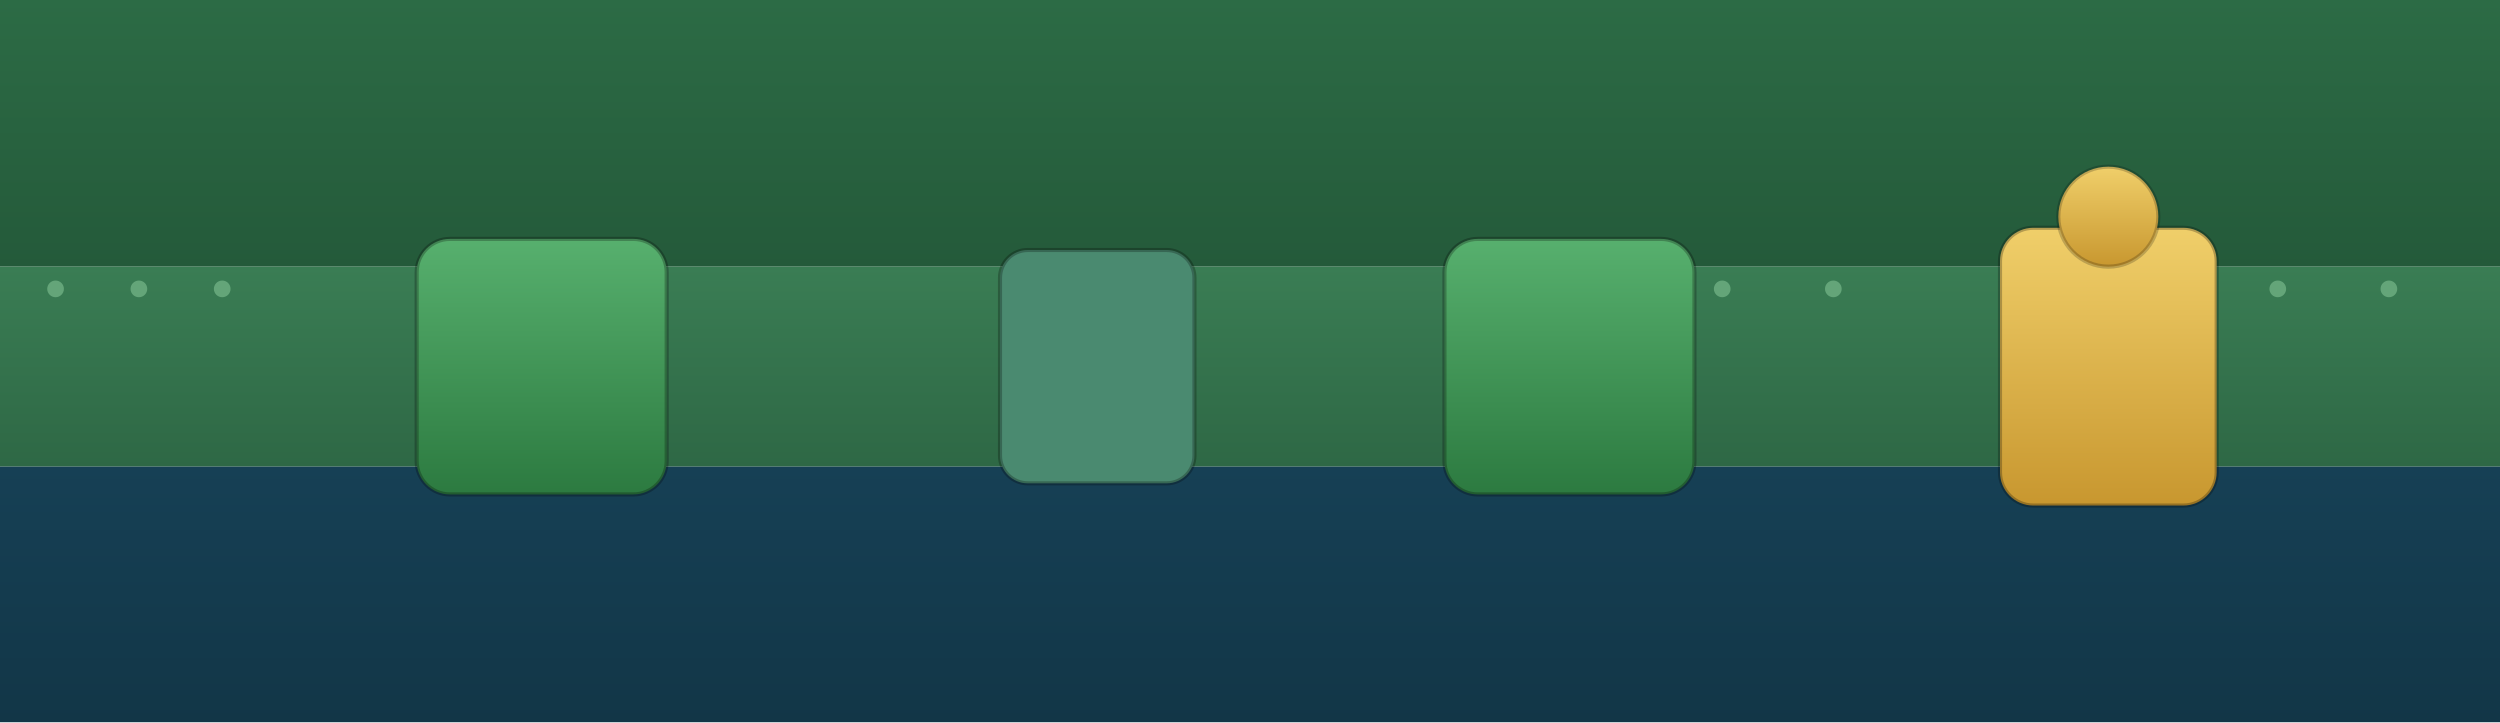
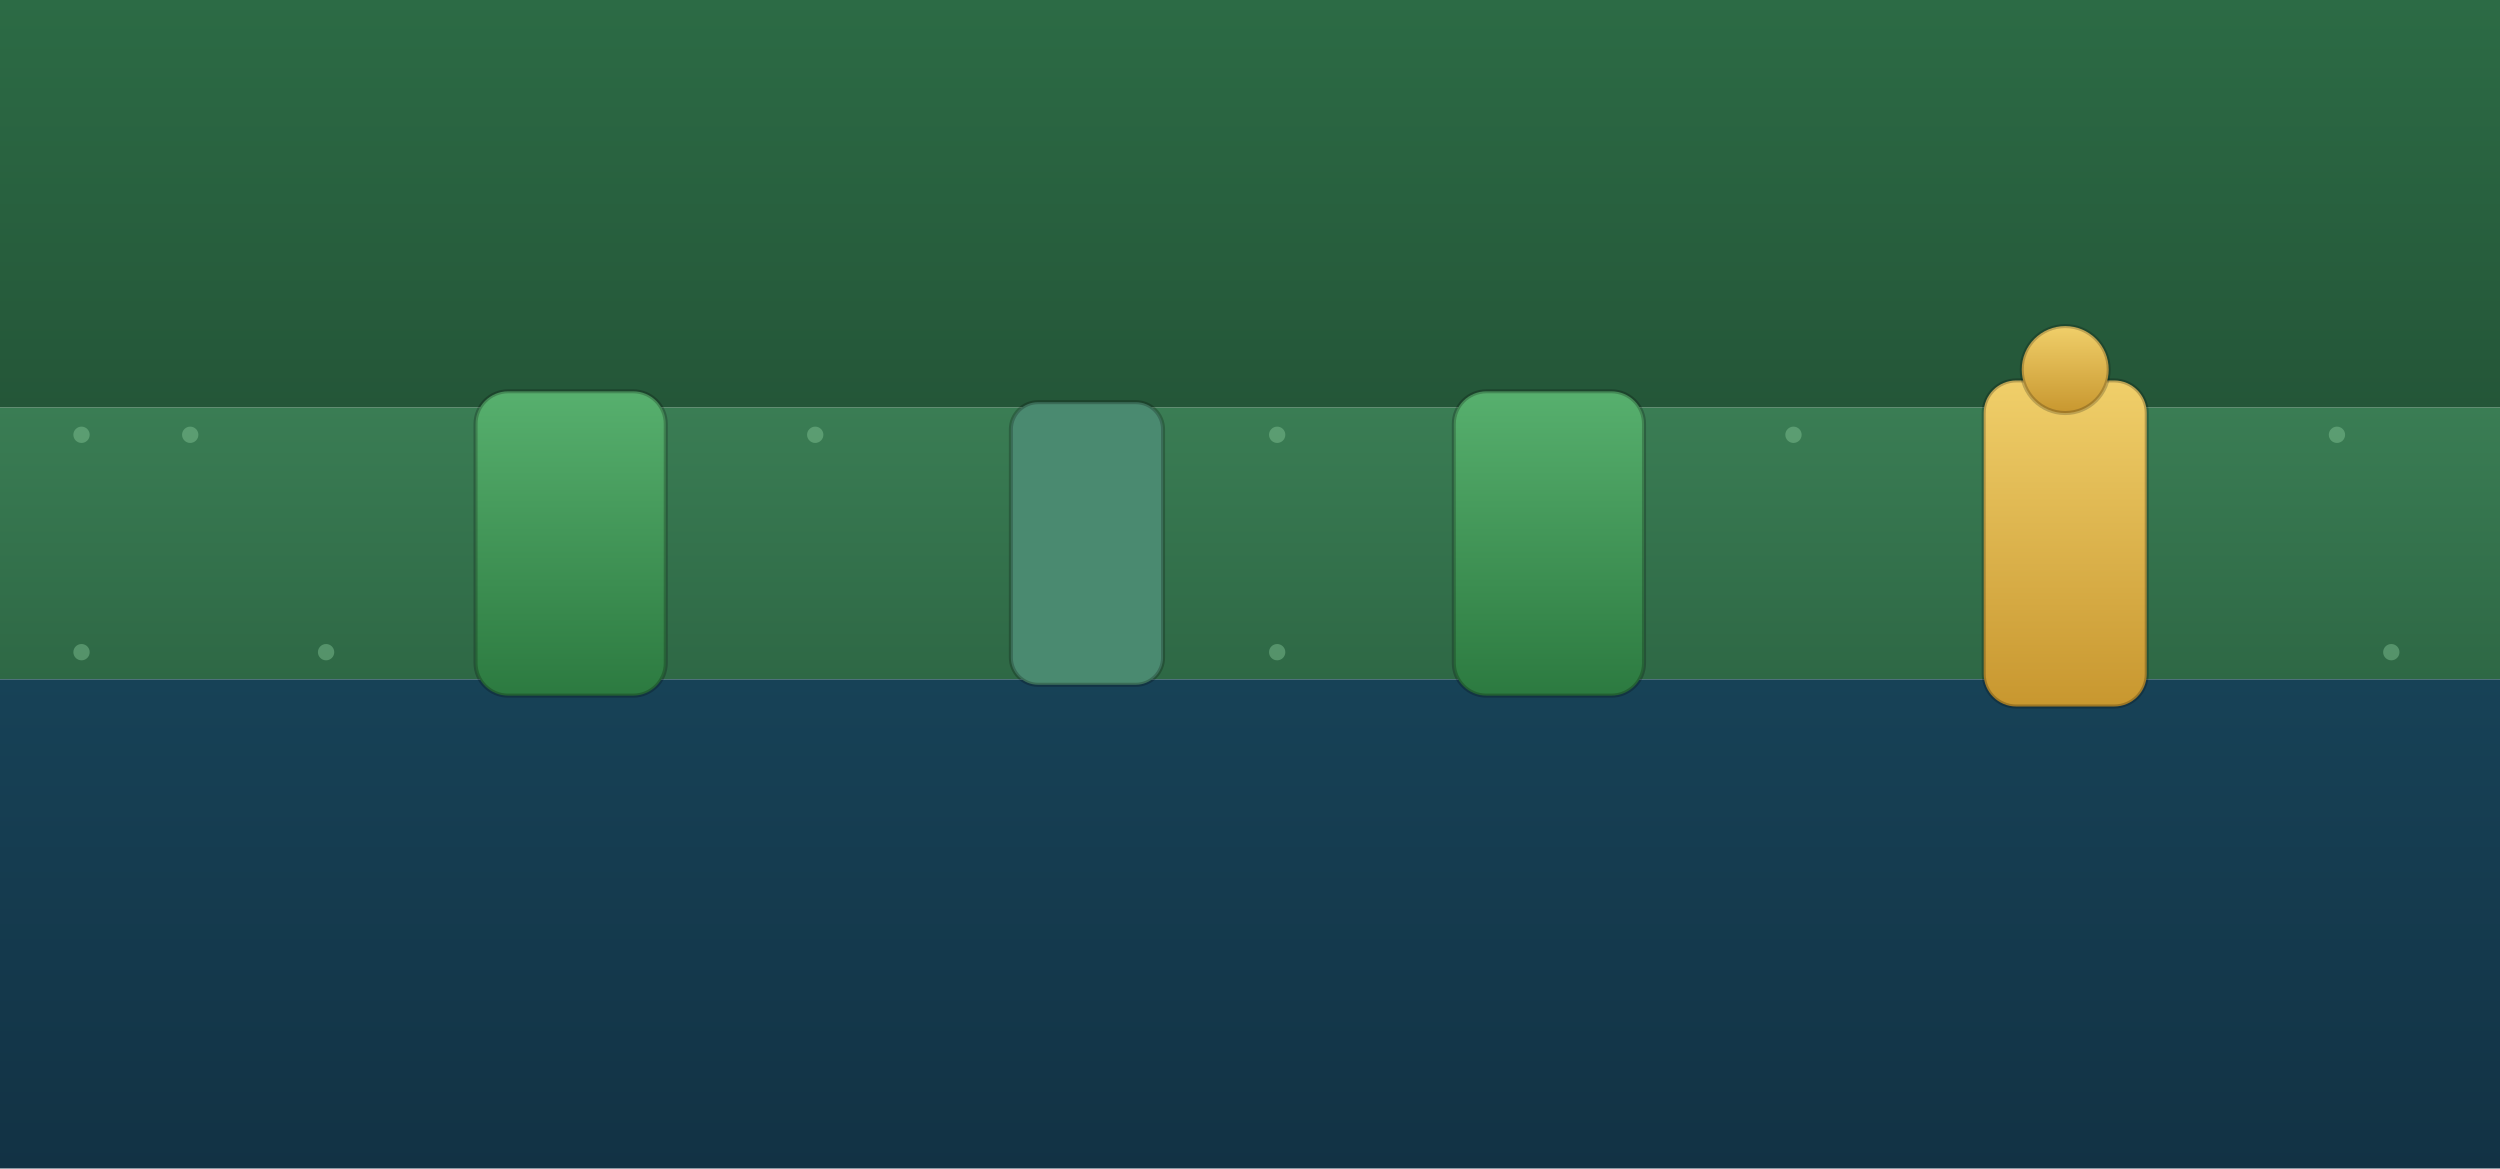
- <svg xmlns="http://www.w3.org/2000/svg" width="900" height="260" viewBox="0 0 900 260">
+ <svg xmlns="http://www.w3.org/2000/svg" width="920" height="430" viewBox="0 0 920 430">
  <defs>
    <linearGradient id="stromaBand" x1="0" y1="0" x2="0" y2="1">
      <stop offset="0%" stop-color="#2c6b45" />
-       <stop offset="100%" stop-color="#245a3a" />
-     </linearGradient>
-     <linearGradient id="lumenBand" x1="0" y1="0" x2="0" y2="1">
-       <stop offset="0%" stop-color="#164055" />
-       <stop offset="100%" stop-color="#123647" />
+       <stop offset="100%" stop-color="#245638" />
    </linearGradient>
    <linearGradient id="memBand" x1="0" y1="0" x2="0" y2="1">
      <stop offset="0%" stop-color="#3a7d54" />
      <stop offset="100%" stop-color="#2e6845" />
+     </linearGradient>
+     <linearGradient id="lumenBand" x1="0" y1="0" x2="0" y2="1">
+       <stop offset="0%" stop-color="#174257" />
+       <stop offset="100%" stop-color="#123244" />
    </linearGradient>
    <linearGradient id="psComplex" x1="0" y1="0" x2="0" y2="1">
      <stop offset="0%" stop-color="#57b06e" />
      <stop offset="100%" stop-color="#2c7a40" />
    </linearGradient>
    <linearGradient id="atpComplex" x1="0" y1="0" x2="0" y2="1">
      <stop offset="0%" stop-color="#f0cf6a" />
      <stop offset="100%" stop-color="#c8972f" />
    </linearGradient>
  </defs>
-   <rect x="0" y="0" width="900" height="96" fill="url(#stromaBand)" />
-   <rect x="0" y="96" width="900" height="72" fill="url(#memBand)" />
-   <rect x="0" y="168" width="900" height="92" fill="url(#lumenBand)" />
-   <g fill="#8fd0a0" opacity="0.5">
-     <g>
-       <circle cx="20" cy="104" r="3" />
-       <circle cx="50" cy="104" r="3" />
-       <circle cx="80" cy="104" r="3" />
-       <circle cx="620" cy="104" r="3" />
-       <circle cx="660" cy="104" r="3" />
-       <circle cx="820" cy="104" r="3" />
-       <circle cx="860" cy="104" r="3" />
-     </g>
+   <rect x="0" y="0" width="920" height="150" fill="url(#stromaBand)" />
+   <rect x="0" y="150" width="920" height="100" fill="url(#memBand)" />
+   <rect x="0" y="250" width="920" height="180" fill="url(#lumenBand)" />
+   <g fill="#8fd0a0" opacity="0.4">
+     <circle cx="30" cy="160" r="3" />
+     <circle cx="70" cy="160" r="3" />
+     <circle cx="300" cy="160" r="3" />
+     <circle cx="470" cy="160" r="3" />
+     <circle cx="660" cy="160" r="3" />
+     <circle cx="860" cy="160" r="3" />
+     <circle cx="30" cy="240" r="3" />
+     <circle cx="120" cy="240" r="3" />
+     <circle cx="470" cy="240" r="3" />
+     <circle cx="880" cy="240" r="3" />
  </g>
-   <g stroke="rgba(0,0,0,0.25)" stroke-width="1.5">
-     <rect x="150" y="86" width="90" height="92" rx="12" fill="url(#psComplex)" />
-     <rect x="360" y="90" width="70" height="84" rx="10" fill="#4a8a70" />
-     <rect x="520" y="86" width="90" height="92" rx="12" fill="url(#psComplex)" />
-     <rect x="720" y="82" width="78" height="100" rx="12" fill="url(#atpComplex)" />
+   <g stroke="rgba(0,0,0,0.22)" stroke-width="1.5">
+     <rect x="175" y="144" width="70" height="112" rx="12" fill="url(#psComplex)" />
+     <rect x="372" y="148" width="56" height="104" rx="10" fill="#4a8a70" />
+     <rect x="535" y="144" width="70" height="112" rx="12" fill="url(#psComplex)" />
+     <rect x="730" y="140" width="60" height="120" rx="12" fill="url(#atpComplex)" />
  </g>
-   <circle cx="759" cy="78" r="18" fill="url(#atpComplex)" stroke="rgba(0,0,0,0.2)" stroke-width="1.5" />
+   <circle cx="760" cy="136" r="16" fill="url(#atpComplex)" stroke="rgba(0,0,0,0.2)" stroke-width="1.5" />
</svg>
